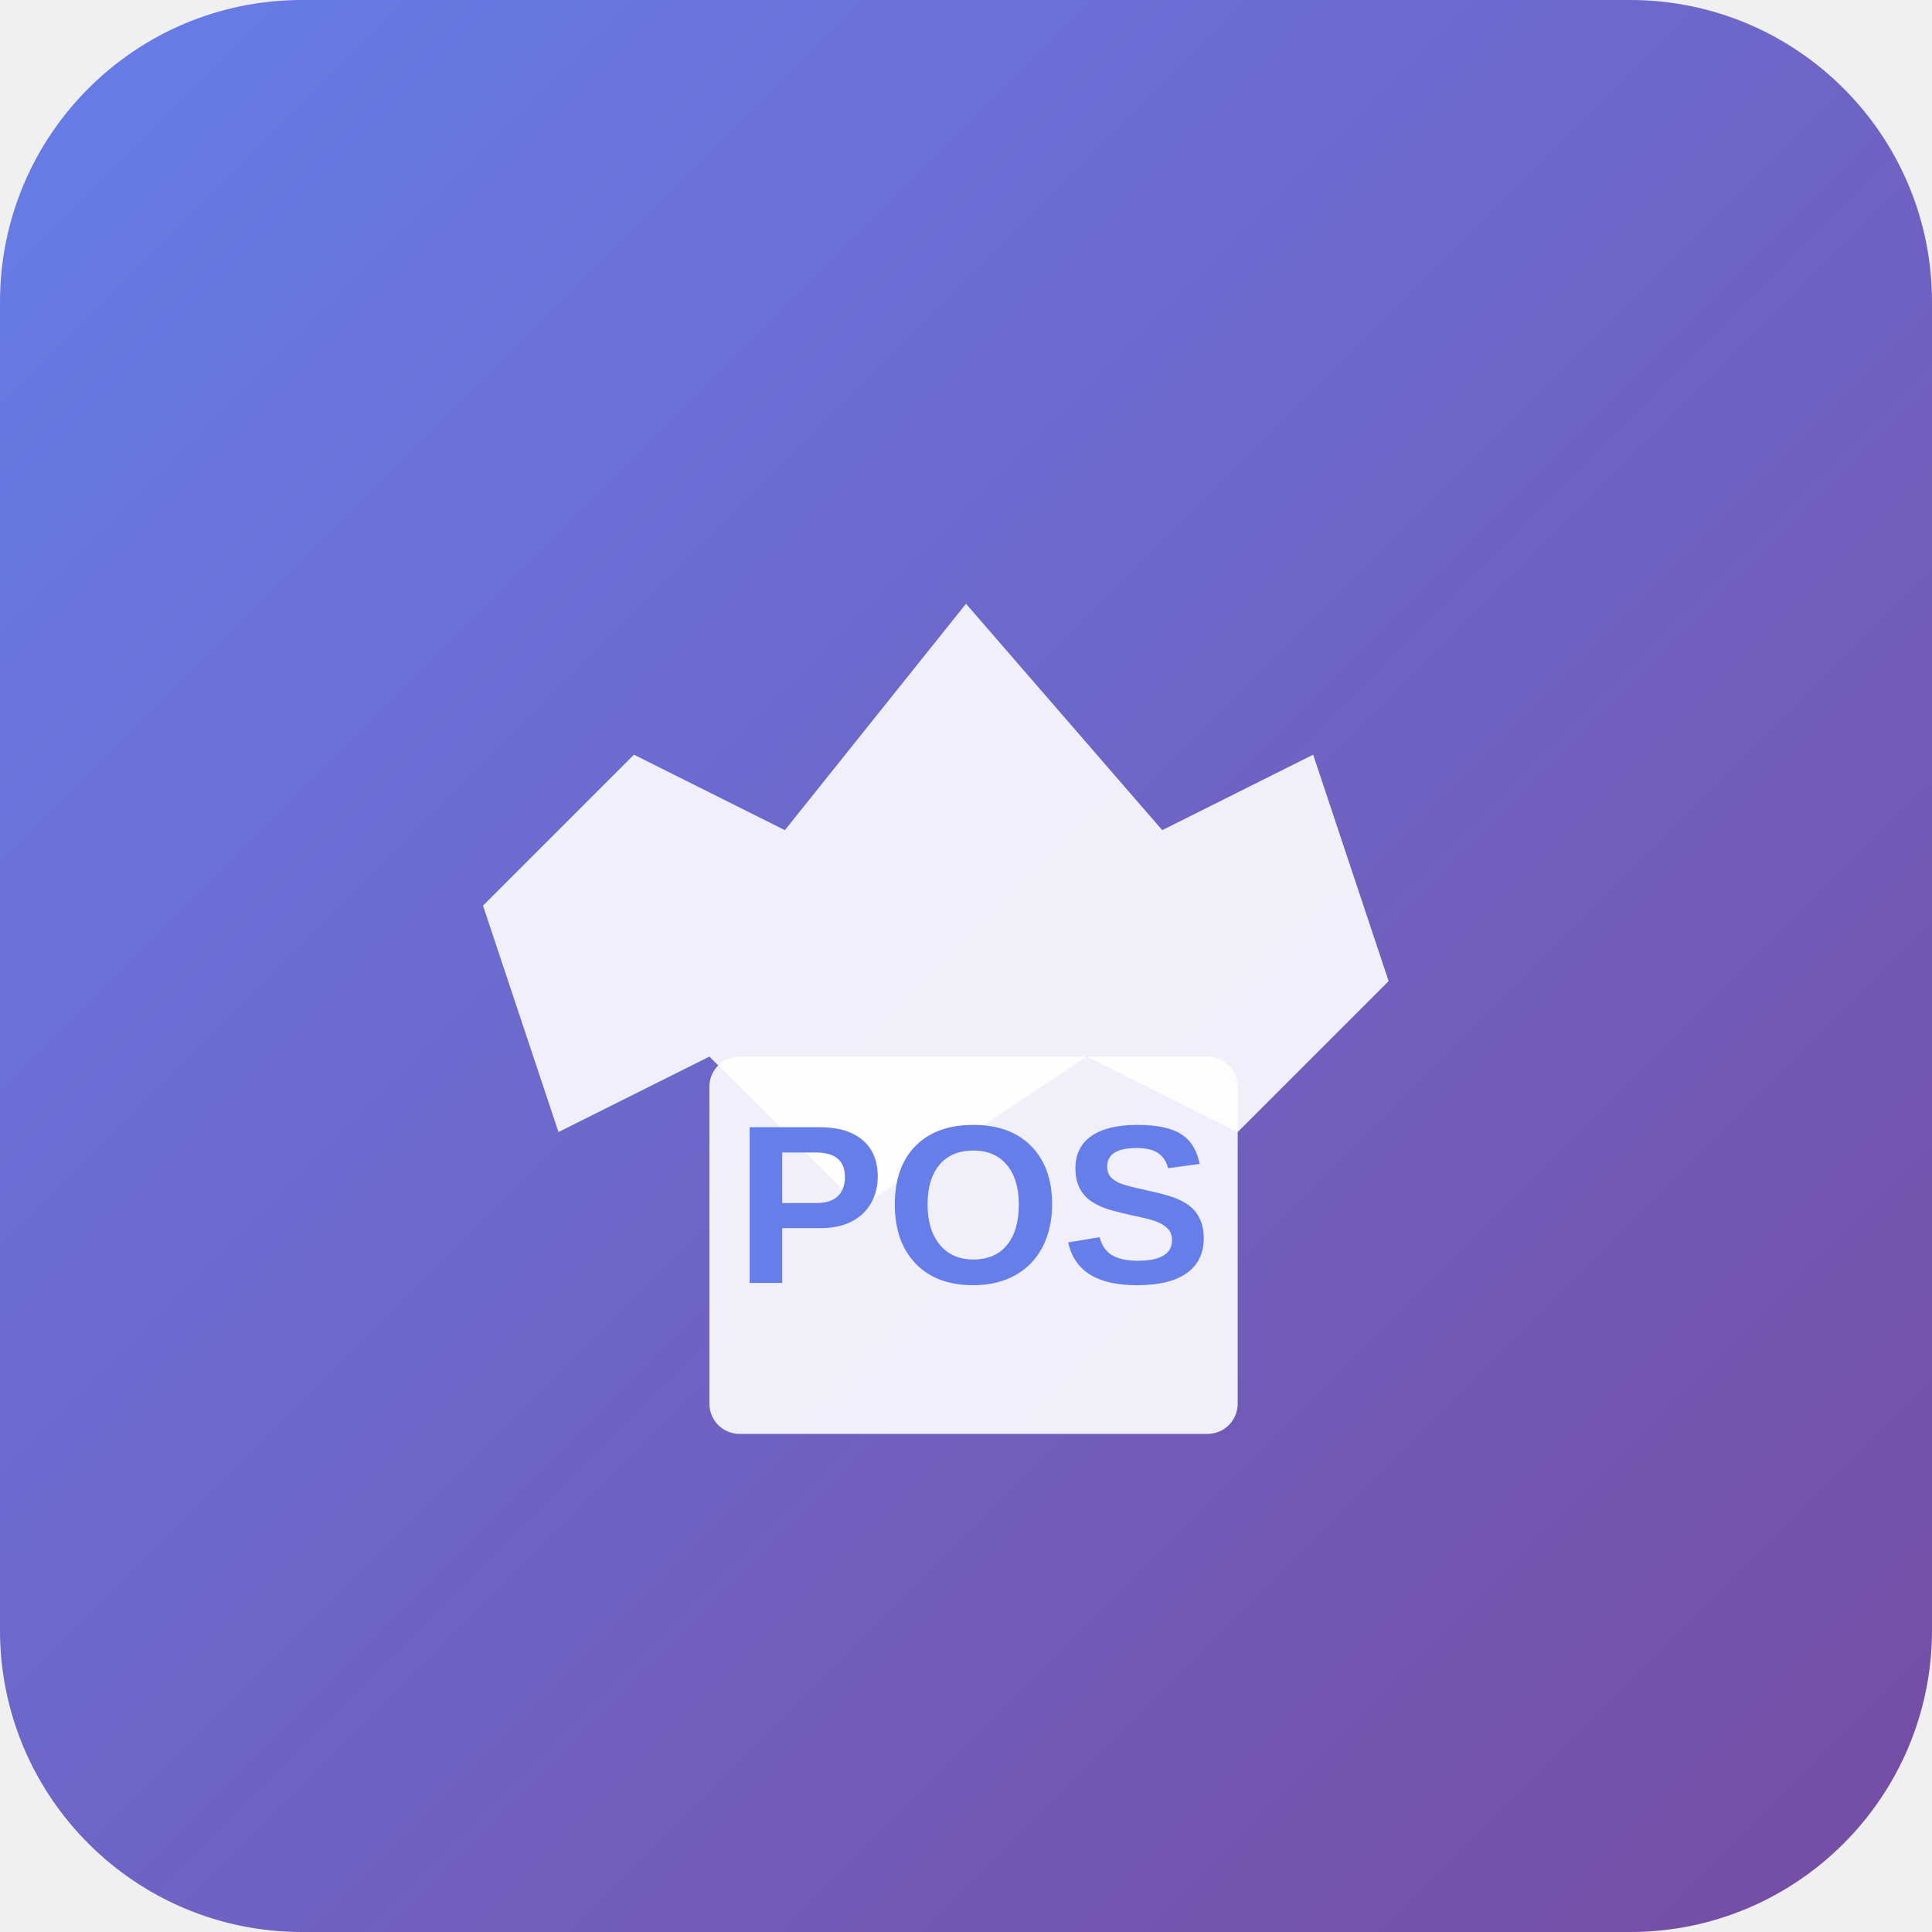
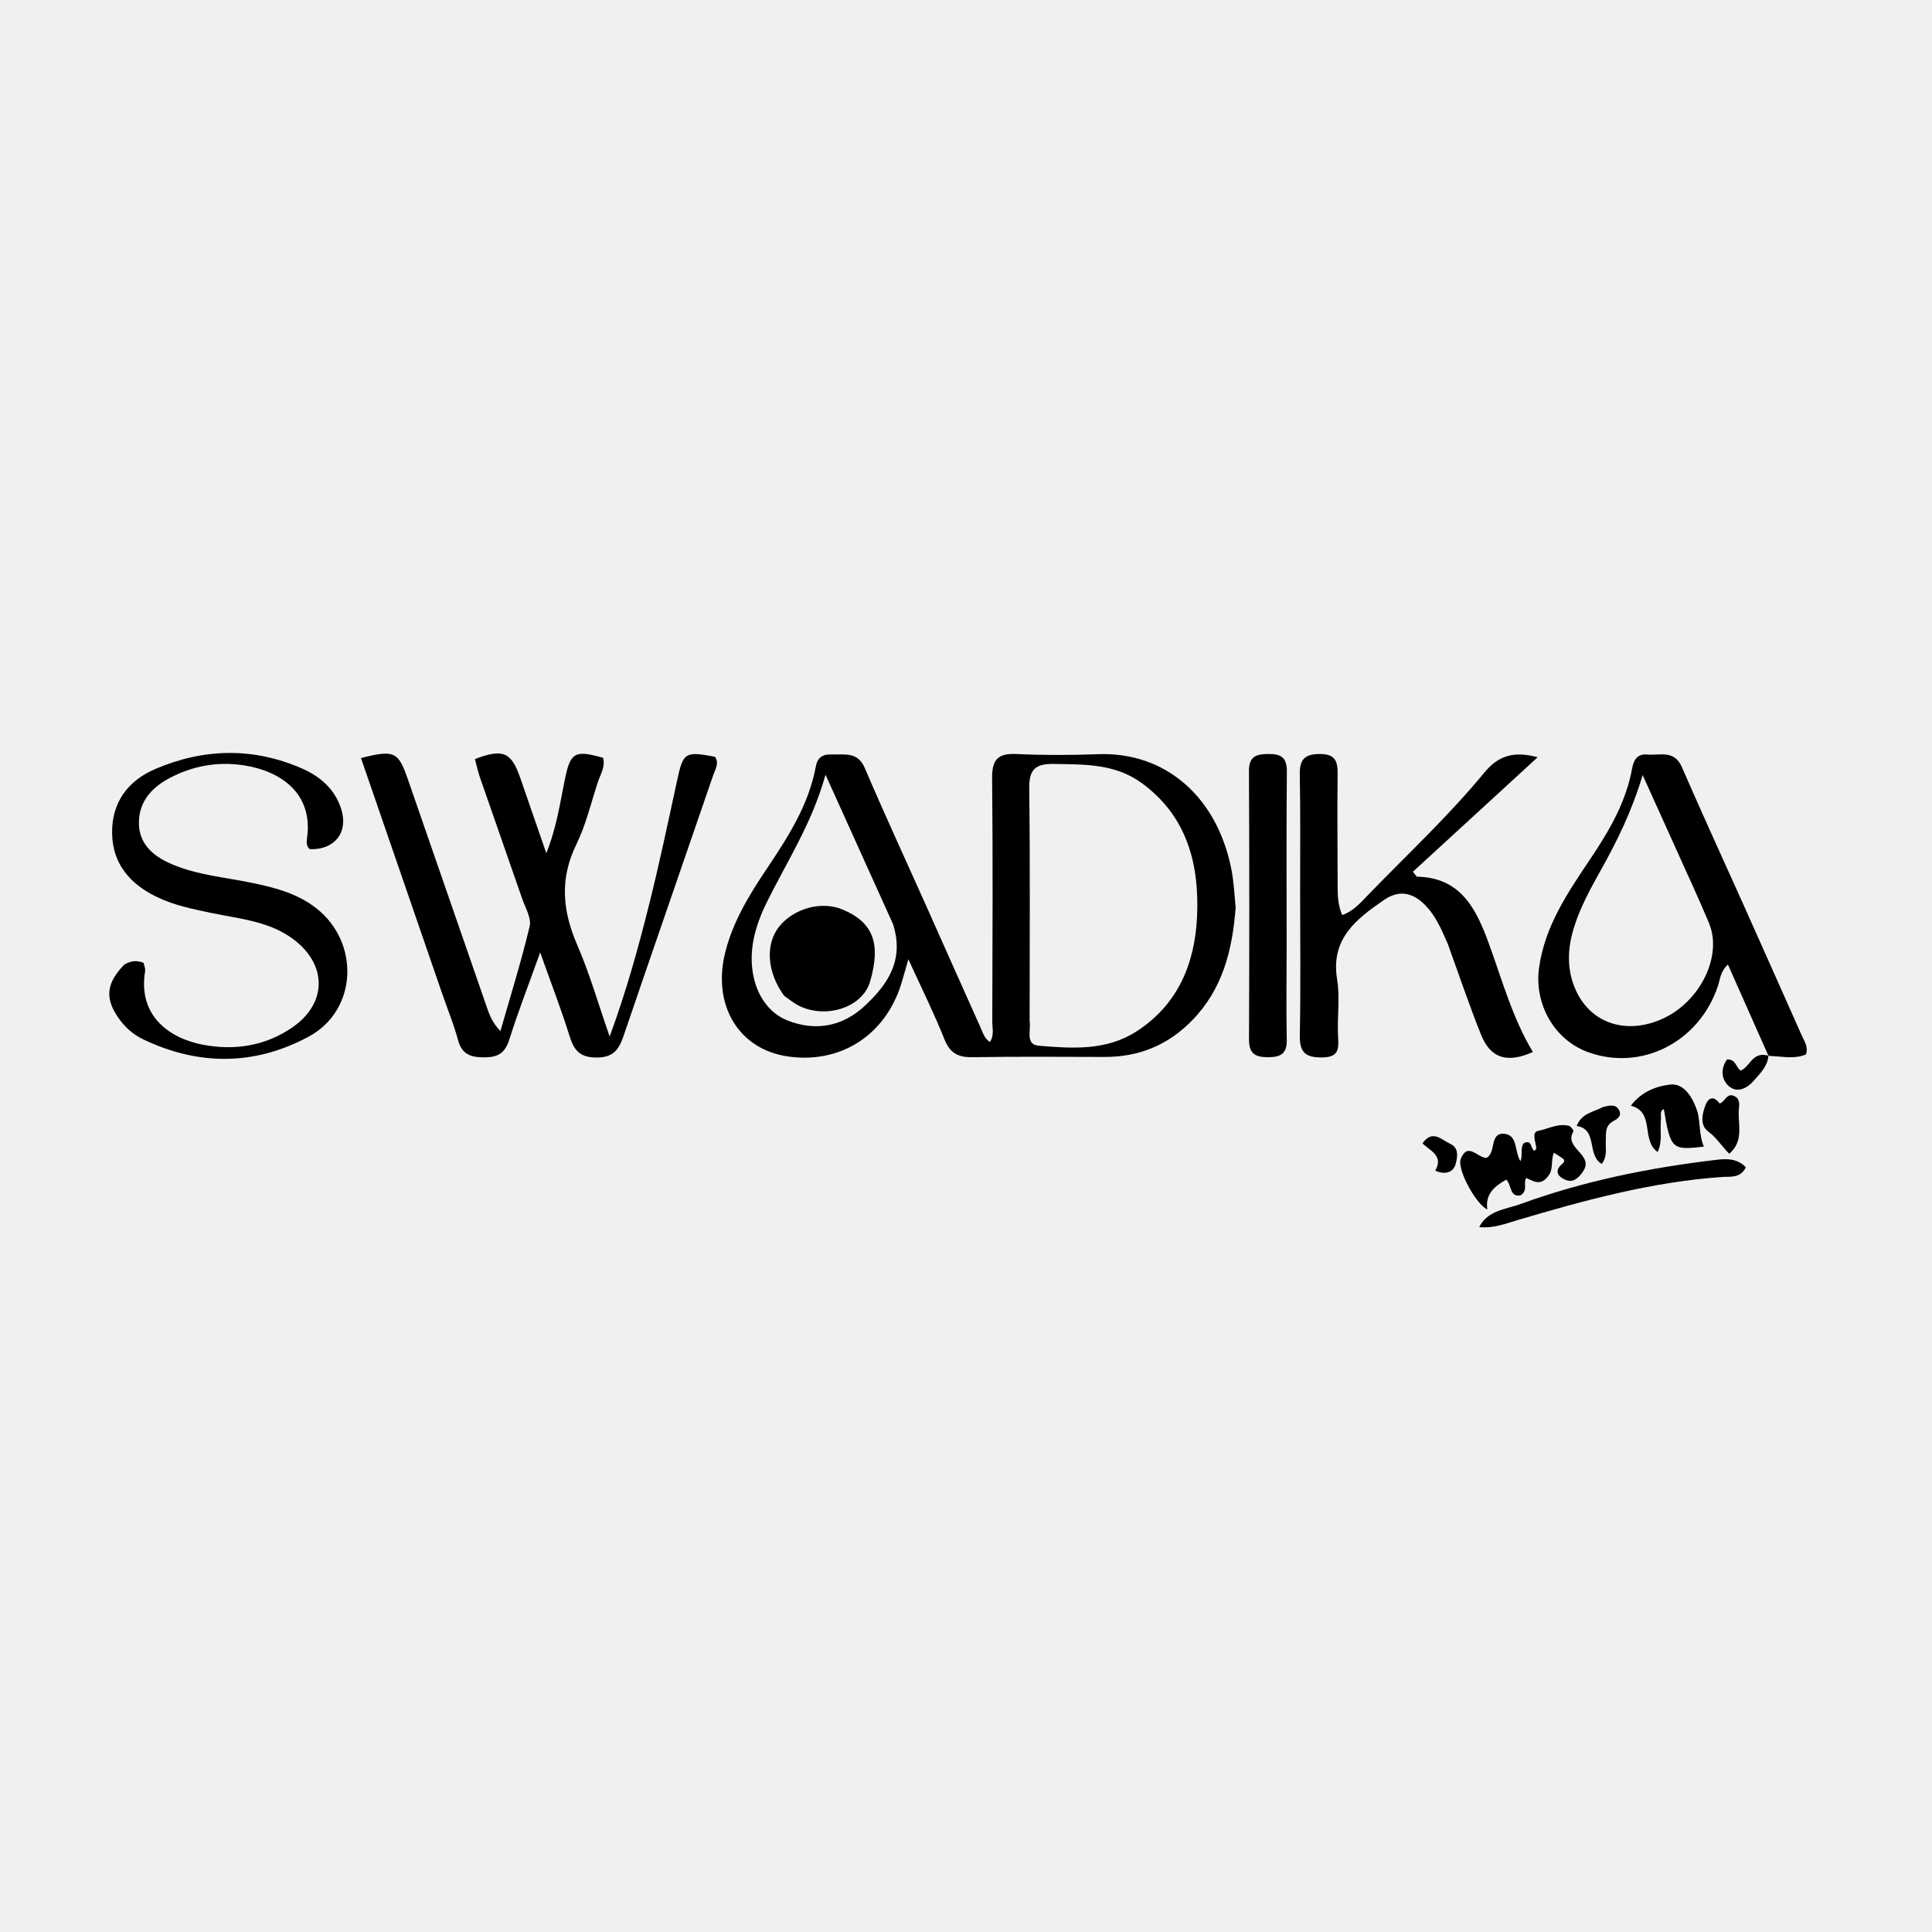
- <svg xmlns="http://www.w3.org/2000/svg" width="512" height="512">
-   <defs>
-     <linearGradient id="grad" x1="0%" y1="0%" x2="100%" y2="100%">
-       <stop offset="0%" style="stop-color:#667eea;stop-opacity:1" />
-       <stop offset="100%" style="stop-color:#764ba2;stop-opacity:1" />
-     </linearGradient>
-   </defs>
-   <rect width="512" height="512" fill="url(#grad)" rx="80" />
-   <g transform="translate(128, 140)">
-     <path d="M 128 20 L 180 80 L 220 60 L 240 120 L 200 160 L 160 140 L 100 180 L 60 140 L 20 160 L 0 100 L 40 60 L 80 80 Z" fill="white" opacity="0.9" />
-     <rect x="60" y="140" width="140" height="100" fill="white" opacity="0.9" rx="8" />
-     <text x="130" y="200" font-family="Arial, sans-serif" font-size="60" font-weight="bold" fill="#667eea" text-anchor="middle">POS</text>
-   </g>
+ <svg xmlns="http://www.w3.org/2000/svg" version="1.1" id="Layer_1" x="0px" y="0px" width="100%" viewBox="0 0 496 496" enable-background="new 0 0 496 496" xml:space="preserve">
+   <path fill="#000000" opacity="1" stroke="none" d=" M317.227,232.992   C316.39,244.122 313.797,254.068 305.978,262.04   C299.799,268.339 292.378,271.369 283.606,271.346   C272.282,271.316 260.956,271.235 249.635,271.411   C245.998,271.467 243.896,270.406 242.473,266.829   C239.838,260.2 236.637,253.796 233.2,246.264   C232.4,249.049 231.927,250.822 231.383,252.573   C227.258,265.843 215.69,273.217 202.173,271.207   C189.593,269.337 182.819,258.01 186.181,244.514   C188.149,236.611 192.328,229.79 196.78,223.147   C202.272,214.954 207.604,206.711 209.443,196.801   C209.917,194.246 211.401,193.605 213.671,193.686   C216.894,193.802 220.197,192.919 222.018,197.181   C227.118,209.119 232.575,220.904 237.874,232.757   C242.493,243.089 247.068,253.441 251.72,263.758   C252.307,265.06 252.672,266.577 254.139,267.505   C255.293,265.8 254.743,263.937 254.748,262.21   C254.803,241.391 254.923,220.571 254.705,199.754   C254.654,194.882 256.293,193.357 261.029,193.581   C268.008,193.911 275.023,193.875 282.008,193.622   C299.22,192.999 312.667,204.651 316.213,223.624   C316.761,226.556 316.899,229.565 317.227,232.992  M264.335,262.251   C264.727,264.512 263.147,268.173 266.685,268.465   C275.283,269.176 284.008,269.828 291.853,264.741   C302.501,257.838 306.752,247.234 307.312,235.426   C307.946,222.06 304.877,209.59 293.079,201.01   C286.26,196.051 278.467,196.263 270.599,196.126   C265.941,196.046 264.173,197.416 264.235,202.354   C264.481,222.004 264.335,241.658 264.335,262.251  M229.27,237.258   C223.681,224.889 218.091,212.52 211.932,198.89   C208.336,211.869 201.574,221.843 196.403,232.588   C195.186,235.118 194.207,237.834 193.599,240.571   C191.478,250.116 194.937,259.092 202.138,261.967   C209.411,264.871 216.396,263.5 222.054,258.193   C227.767,252.834 232.244,246.635 229.27,237.258  z" />
+   <path fill="#000000" opacity="1" stroke="none" d=" M113.581,255.271   C106.532,234.818 99.611,214.737 92.674,194.609   C101.232,192.448 102.246,192.948 104.705,200.051   C111.512,219.709 118.313,239.368 125.135,259.021   C125.782,260.886 126.556,262.708 128.469,264.716   C131.031,255.758 133.829,246.855 135.979,237.798   C136.477,235.699 134.858,233.04 134.049,230.696   C130.464,220.313 126.805,209.955 123.211,199.575   C122.677,198.034 122.347,196.422 121.931,194.874   C129.142,192.12 131.286,193.074 133.586,199.775   C135.688,205.897 137.819,212.008 140.252,219.036   C142.927,212.345 143.768,206.193 145.005,200.143   C146.441,193.119 147.562,192.49 154.83,194.558   C155.452,196.834 154.176,198.734 153.507,200.745   C151.722,206.115 150.441,211.739 147.97,216.777   C143.649,225.589 144.396,233.839 148.184,242.571   C151.348,249.864 153.544,257.578 156.515,266.099   C160.85,254.353 163.892,243.226 166.689,232.049   C169.31,221.572 171.532,210.993 173.819,200.435   C175.392,193.175 175.825,192.827 183.549,194.283   C184.716,195.939 183.622,197.499 183.12,198.964   C175.458,221.325 167.685,243.648 160.058,266.021   C158.86,269.536 157.376,271.526 153.1,271.5   C148.86,271.474 147.36,269.653 146.226,266.008   C144.109,259.197 141.524,252.531 138.676,244.517   C135.723,252.762 132.993,259.778 130.735,266.942   C129.618,270.483 127.684,271.48 124.178,271.454   C120.726,271.429 118.546,270.609 117.578,266.981   C116.55,263.132 115.021,259.416 113.581,255.271  z" />
+   <path fill="#000000" opacity="1" stroke="none" d=" M453.973,270.97   C450.562,263.289 447.152,255.607 443.606,247.62   C441.604,249.523 441.603,251.443 441.045,253.122   C436.241,267.578 421.297,275.147 407.568,270.065   C398.919,266.864 393.845,257.655 395.115,248.482   C396.616,237.638 402.581,229.031 408.413,220.317   C413.163,213.221 417.426,205.939 418.992,197.372   C419.36,195.358 420.153,193.472 422.842,193.707   C426.117,193.994 429.835,192.425 431.807,196.976   C436.902,208.737 442.276,220.378 447.514,232.077   C452.548,243.32 457.559,254.574 462.56,265.832   C463.219,267.316 464.294,268.727 463.644,270.686   C460.845,271.947 457.854,271.245 454.457,271.104   C453.998,270.998 453.973,270.97 453.973,270.97  M429.722,216.69   C427.233,211.186 424.744,205.682 421.717,198.988   C418.838,208.56 415.041,216.126 410.898,223.533   C408.216,228.328 405.582,233.133 403.982,238.447   C402.337,243.907 402.244,249.307 404.685,254.483   C408.639,262.866 417.667,265.673 426.781,261.569   C436.45,257.215 442.278,245.467 438.757,236.999   C436.008,230.392 432.941,223.918 429.722,216.69  z" />
+   <path fill="#000000" opacity="1" stroke="none" d=" M371.682,242.291   C370.046,238.598 368.62,235.222 366.024,232.513   C362.824,229.173 359.263,228.325 355.318,231.041   C348.187,235.951 341.571,241.009 343.273,251.421   C344.042,256.126 343.281,261.063 343.51,265.881   C343.658,268.976 343.962,271.406 339.535,271.474   C335.285,271.54 333.607,270.299 333.698,265.813   C333.946,253.664 333.785,241.507 333.781,229.354   C333.777,219.198 333.885,209.04 333.697,198.887   C333.626,195.064 334.83,193.577 338.825,193.574   C342.852,193.571 343.448,195.462 343.406,198.812   C343.288,208.3 343.395,217.791 343.412,227.281   C343.416,229.772 343.431,232.262 344.584,234.918   C347.41,233.964 349.278,231.773 351.151,229.837   C361.217,219.43 371.854,209.541 381.068,198.356   C384.643,194.017 388.534,192.747 394.766,194.4   C383.767,204.494 373.235,214.161 362.732,223.8   C363.424,224.617 363.625,225.069 363.836,225.073   C374.963,225.291 378.928,233.243 382.143,241.996   C385.627,251.485 388.249,261.314 393.537,270.077   C386.913,273.03 382.662,271.724 380.21,265.603   C377.182,258.044 374.582,250.312 371.682,242.291  z" />
+   <path fill="#000000" opacity="1" stroke="none" d=" M31.929,247.628   C33.648,246.641 35.081,246.494 36.852,247.188   C36.979,247.821 37.374,248.634 37.253,249.361   C35.317,261.025 43.828,266.665 52.154,268.225   C60.268,269.745 68.131,268.543 75.079,263.747   C83.903,257.655 84.066,247.852 75.524,241.29   C69.307,236.515 61.661,235.933 54.382,234.408   C49.481,233.382 44.591,232.406 40.075,230.19   C33.304,226.867 28.878,221.694 28.778,213.873   C28.677,206.036 32.811,200.468 39.775,197.467   C52.258,192.088 65.015,191.803 77.563,197.307   C82.207,199.344 86.042,202.625 87.632,207.812   C89.452,213.749 85.877,218.238 79.523,218.009   C78.658,217.245 78.677,216.198 78.816,215.232   C80.474,203.718 72.106,197.931 62.563,196.478   C55.822,195.452 49.312,196.618 43.229,199.921   C38.429,202.528 35.393,206.432 35.684,211.898   C35.962,217.124 39.8,220.061 44.326,221.954   C50.838,224.677 57.873,225.243 64.701,226.655   C70.603,227.876 76.376,229.379 81.246,233.208   C92.446,242.017 91.759,259.363 79.306,266.102   C65.441,273.606 50.937,273.672 36.616,266.759   C34.044,265.517 31.935,263.562 30.305,261.188   C26.902,256.234 27.298,252.352 31.929,247.628  z" />
+   <path fill="#000000" opacity="1" stroke="none" d=" M330.321,243   C330.313,251.322 330.187,259.146 330.349,266.964   C330.425,270.632 328.679,271.416 325.459,271.416   C322.165,271.417 320.642,270.42 320.657,266.853   C320.752,243.887 320.753,220.921 320.647,197.956   C320.63,194.23 322.429,193.6 325.587,193.568   C328.876,193.536 330.407,194.452 330.373,198.067   C330.236,212.877 330.319,227.689 330.321,243  z" />
+   <path fill="#000000" opacity="1" stroke="none" d=" M397.289,302.148   C395.37,304.533 393.57,303.167 391.831,302.426   C390.958,303.803 392.4,305.598 390.367,306.881   C387.536,307.46 388.082,304.116 386.69,302.839   C383.784,304.509 381.248,306.451 381.843,310.51   C378.77,309.02 373.999,300.056 375.019,297.528   C376.823,293.054 379.355,297.264 381.603,297.278   C384.195,295.944 382.312,290.81 386.108,291.073   C389.708,291.324 388.756,295.522 390.333,298.116   C391.042,296.46 390.181,294.708 391.228,293.463   C393.382,292.458 392.907,294.94 393.908,295.452   C394.096,295.23 394.437,295.008 394.421,294.816   C394.289,293.224 393.119,290.675 394.869,290.333   C397.481,289.823 400.052,288.284 402.843,289.056   C403.331,289.19 404.068,290.284 403.949,290.476   C401.3,294.753 409.365,296.379 406.432,300.718   C405.301,302.391 403.949,303.718 401.95,302.921   C400.096,302.181 398.851,300.707 401.031,298.845   C401.73,298.248 401.763,297.822 401.08,297.327   C400.433,296.857 399.733,296.46 398.927,295.949   C398.032,298.034 398.975,300.266 397.289,302.148  z" />
+   <path fill="#000000" opacity="1" stroke="none" d=" M379.752,315.03   C381.923,310.712 386.627,310.474 390.413,309.093   C406.684,303.158 423.595,299.769 440.779,297.746   C443.378,297.44 446.012,297.421 448.211,299.66   C446.869,302.559 444.092,302.027 442.14,302.162   C424.132,303.405 406.887,308.125 389.702,313.203   C386.545,314.135 383.434,315.41 379.752,315.03  z" />
+   <path fill="#000000" opacity="1" stroke="none" d=" M426.376,287.74   C426.184,290.556 426.819,293.07 425.569,295.755   C421.194,292.71 424.972,285.497 418.689,283.863   C421.473,280.16 425.401,278.81 428.864,278.431   C432.629,278.018 434.832,282.464 435.716,285.211   C436.571,287.868 436.118,291.358 437.446,294.362   C429.225,295.354 428.885,295.01 427.151,284.736   C425.927,285.336 426.583,286.477 426.376,287.74  z" />
+   <path fill="#000000" opacity="1" stroke="none" d=" M441.468,283.286   C442.935,282.888 443.226,280.509 445.186,281.368   C446.987,282.158 446.43,283.955 446.379,285.354   C446.247,288.97 447.659,292.976 443.953,296.205   C441.998,294.259 440.684,292.048 438.546,290.483   C436.304,288.844 437.018,285.85 437.927,283.525   C438.524,281.997 439.907,281.112 441.468,283.286  z" />
+   <path fill="#000000" opacity="1" stroke="none" d=" M411.564,284.191   C413.428,283.728 415.018,283.416 415.752,285.212   C416.33,286.623 415.094,287.321 414.121,287.863   C411.912,289.095 412.357,291.163 412.254,293.102   C412.161,294.866 412.734,296.73 411.22,298.821   C407.291,296.518 410.259,289.871 404.782,289.074   C406.063,285.766 408.988,285.558 411.564,284.191  z" />
+   <path fill="#000000" opacity="1" stroke="none" d=" M454.011,271.013   C453.798,273.714 451.983,275.449 450.351,277.338   C448.492,279.491 445.986,280.681 443.857,278.859   C441.89,277.177 441.69,274.337 443.37,271.996   C445.65,271.869 445.627,274.018 446.889,274.852   C449.253,273.907 449.839,270.073 453.598,270.933   C453.973,270.97 453.998,270.998 454.011,271.013  z" />
+   <path fill="#000000" opacity="1" stroke="none" d=" M365.186,293.558   C367.747,289.825 370.116,292.665 372.381,293.686   C374.681,294.723 374.13,297.335 373.676,298.931   C373.106,300.935 371.069,301.711 368.465,300.541   C370.588,296.824 367.484,295.615 365.186,293.558  z" />
+   <path fill="#000000" opacity="1" stroke="none" d=" M201.331,255.663   C196.881,249.668 196.442,242.399 200.004,237.923   C203.695,233.283 210.764,231.237 216.182,233.451   C224.373,236.798 226.131,242.464 223.389,251.943   C221.446,258.663 212.224,261.553 205.362,258.33   C204.029,257.704 202.853,256.742 201.331,255.663  z" />
</svg>
